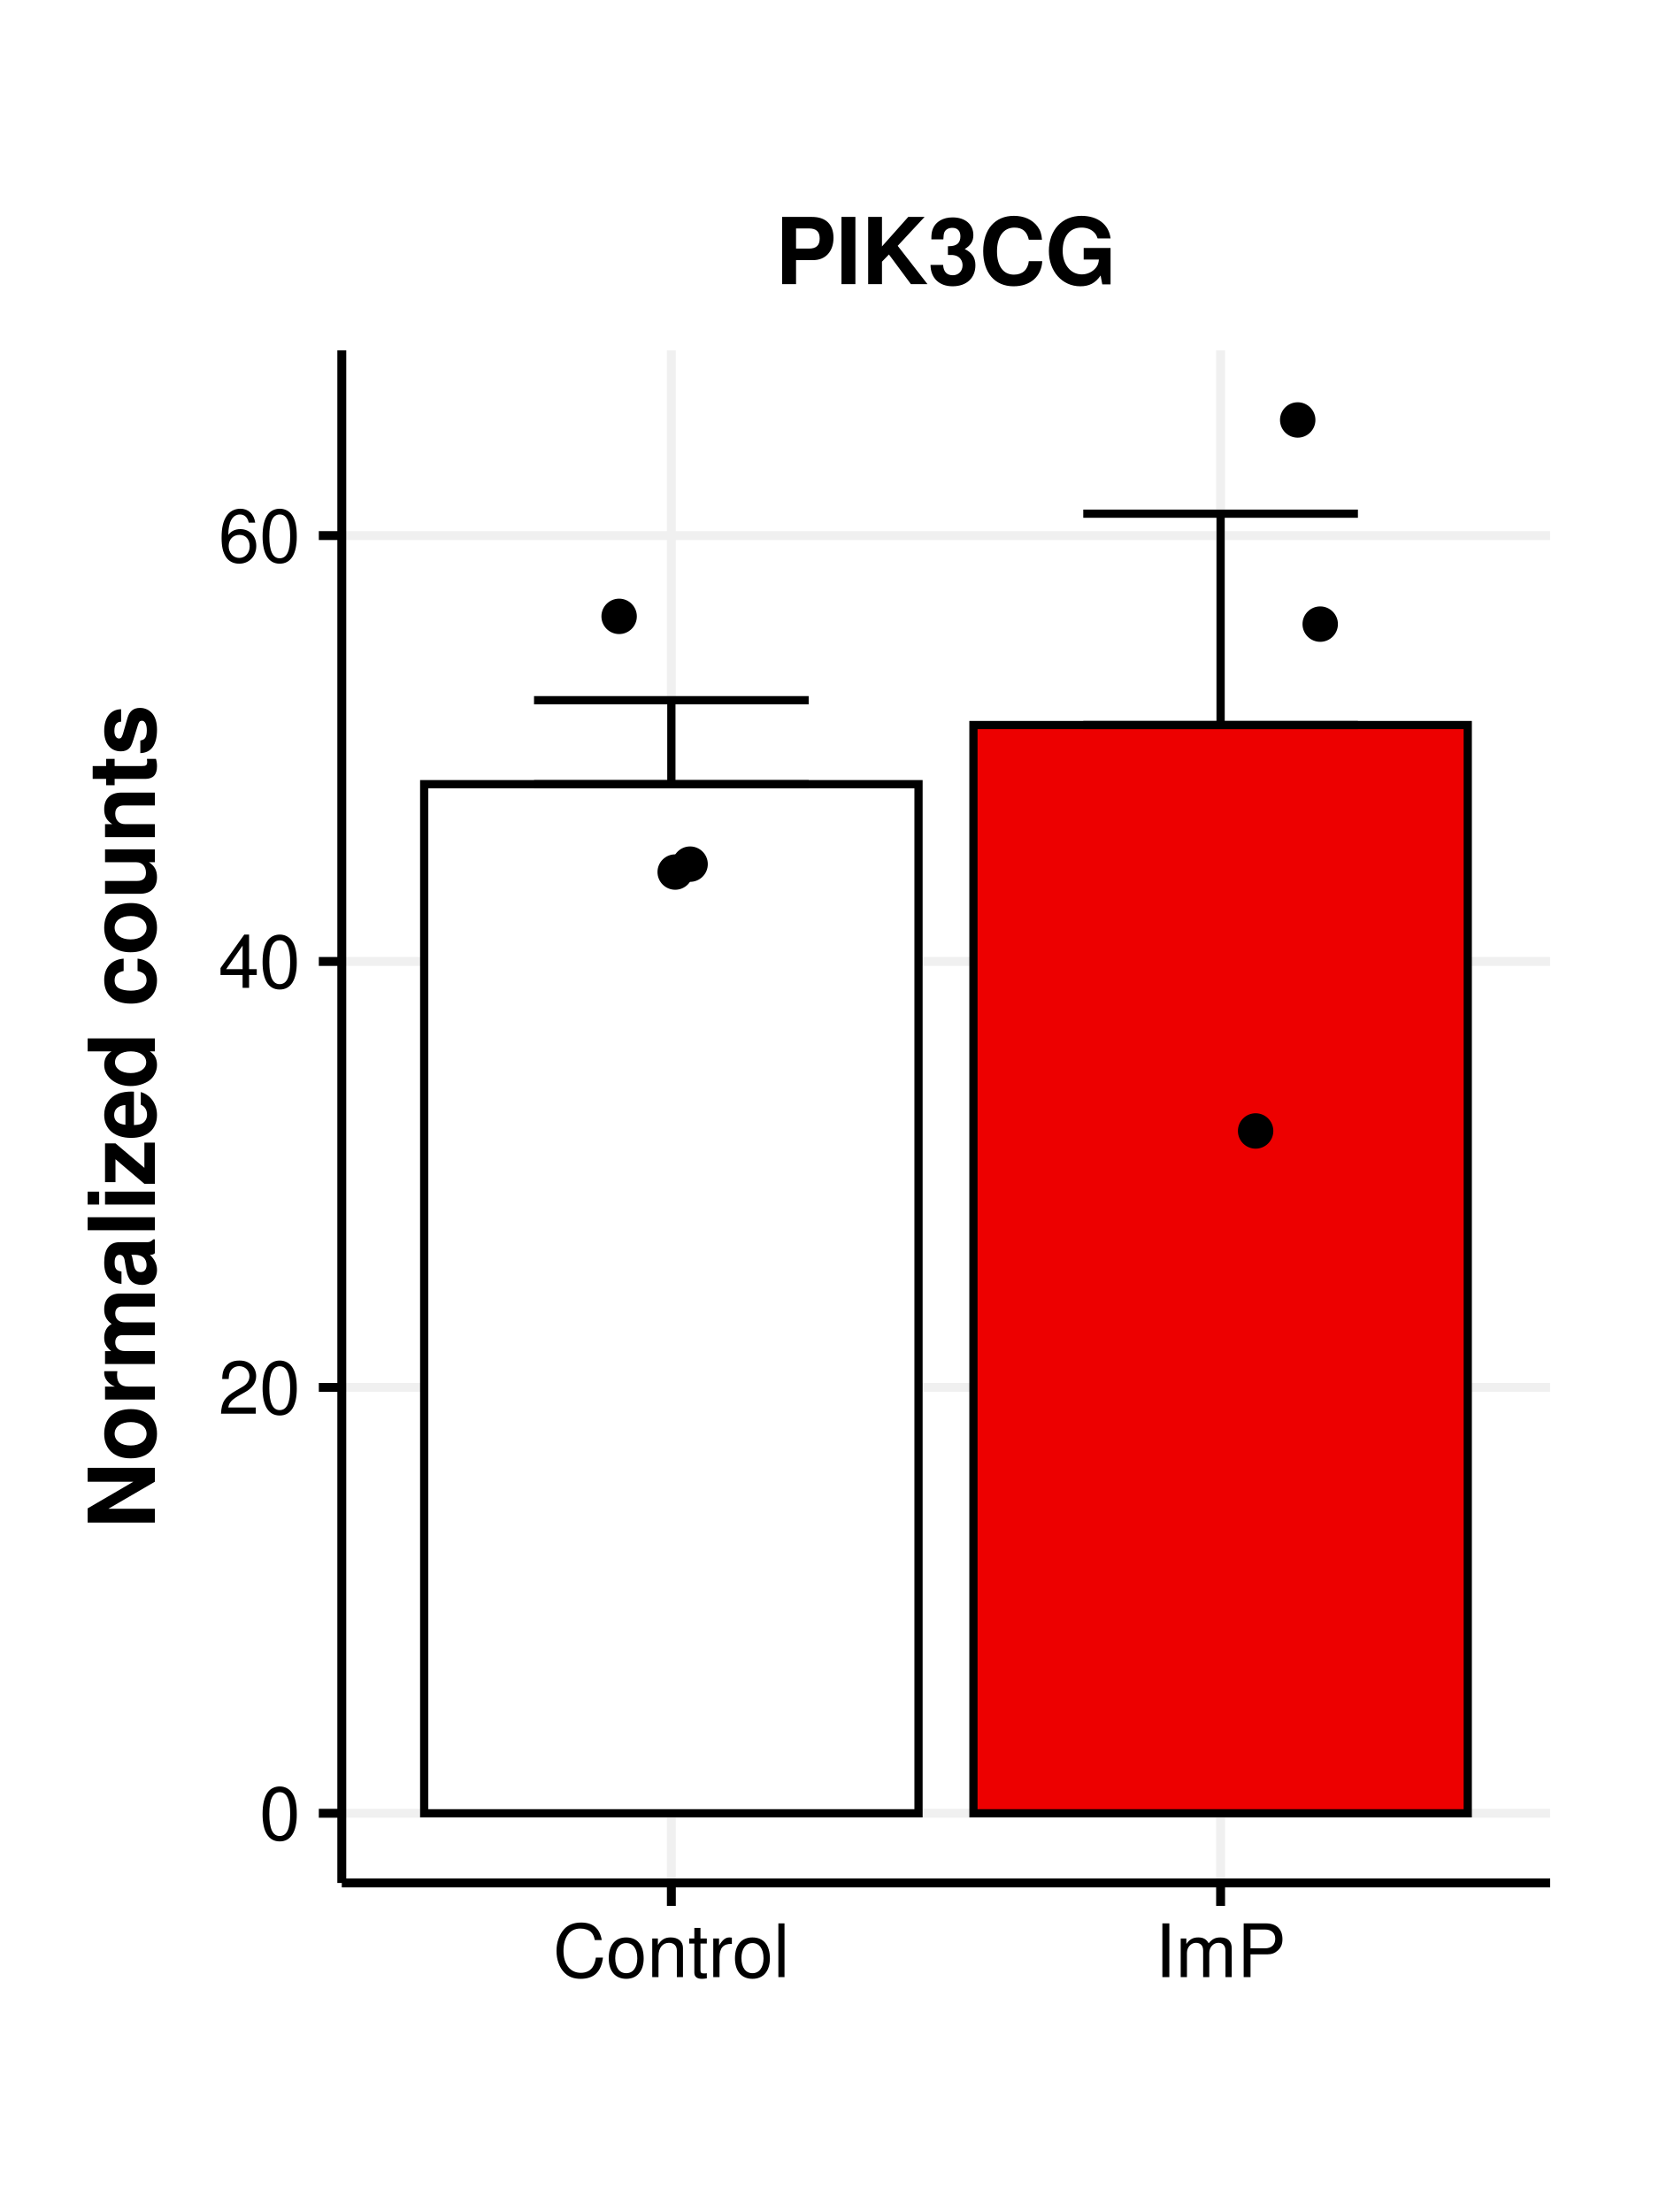
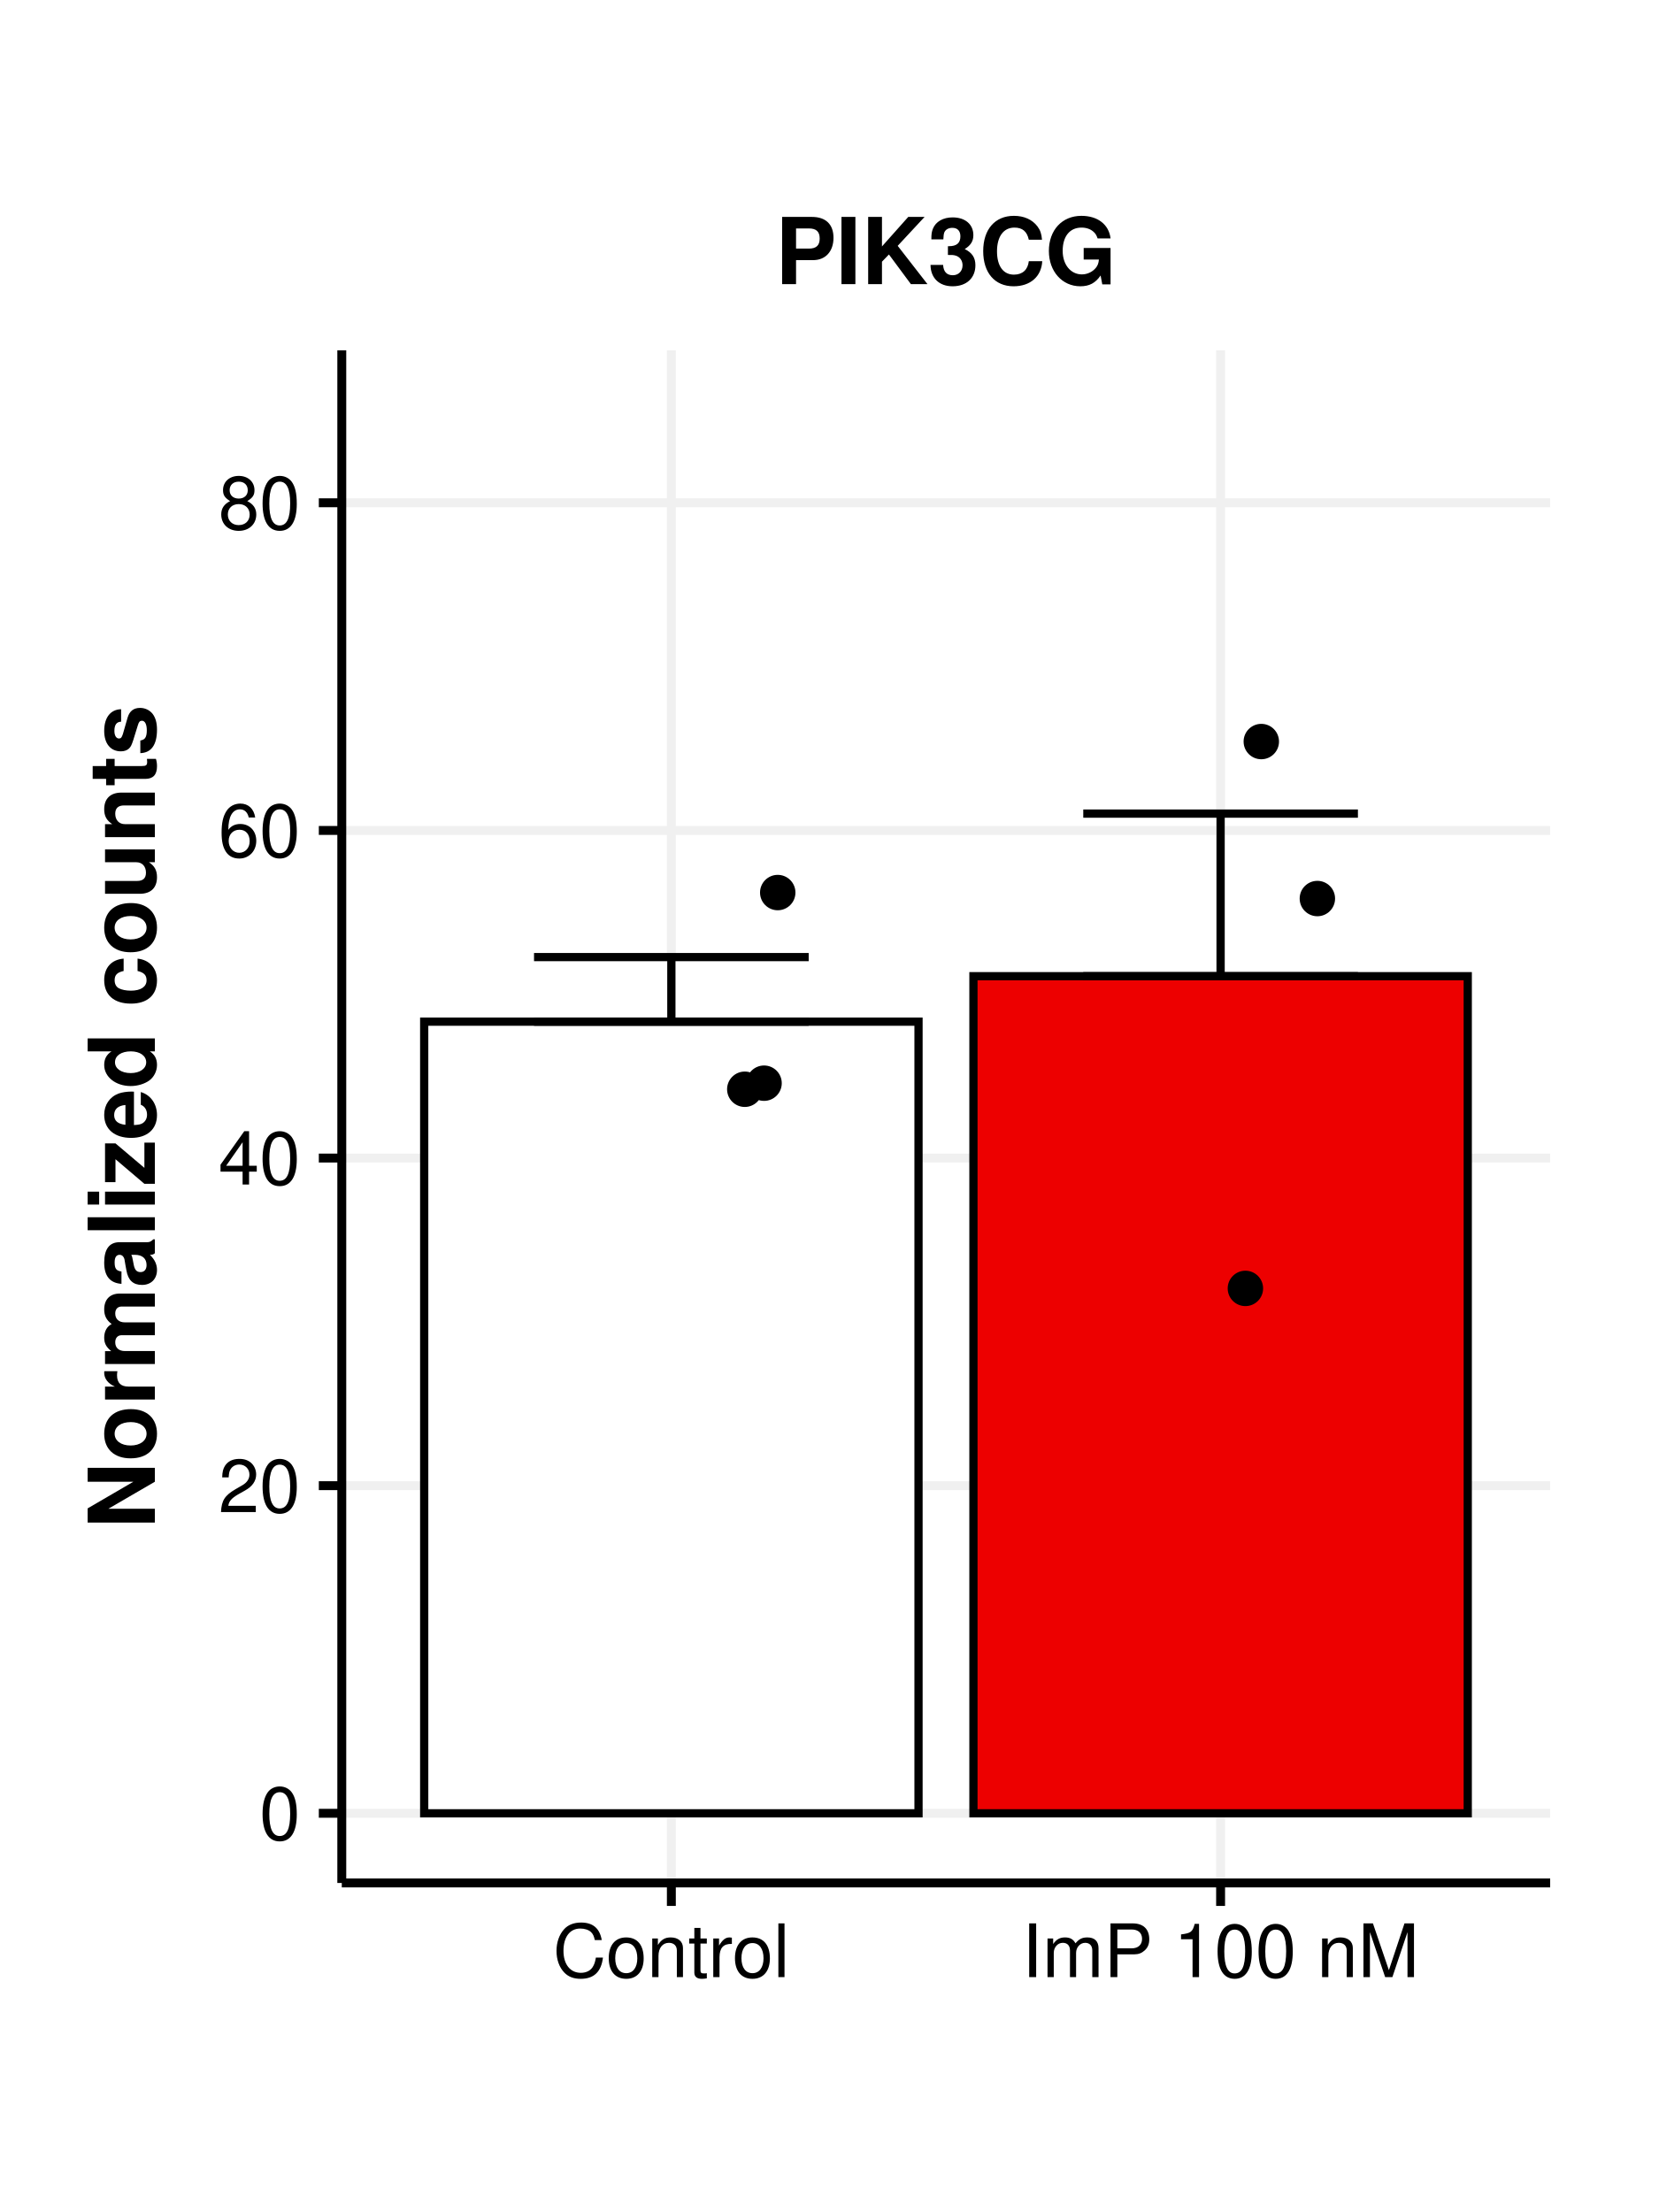
<svg xmlns="http://www.w3.org/2000/svg" class="svglite" width="216.00pt" height="288.00pt" viewBox="0 0 216.00 288.00">
  <defs>
    <style type="text/css">
    .svglite line, .svglite polyline, .svglite polygon, .svglite path, .svglite rect, .svglite circle {
      fill: none;
      stroke: #000000;
      stroke-linecap: round;
      stroke-linejoin: round;
      stroke-miterlimit: 10.00;
    }
    .svglite text {
      white-space: pre;
    }
  </style>
  </defs>
  <rect width="100%" height="100%" style="stroke: none; fill: #FFFFFF;" />
  <defs>
    <clipPath id="cpMC4wMHwyMTYuMDB8MC4wMHwyODguMDA=">
      <rect x="0.00" y="0.00" width="216.00" height="288.00" />
    </clipPath>
  </defs>
  <g clip-path="url(#cpMC4wMHwyMTYuMDB8MC4wMHwyODguMDA=)">
    <rect x="0.00" y="0.00" width="216.00" height="288.00" style="stroke-width: 1.16; stroke: none; fill: #FFFFFF;" />
  </g>
  <defs>
    <clipPath id="cpNDQuNTB8MjAxLjgzfDQ1LjYxfDI0NS4xNg==">
      <rect x="44.50" y="45.61" width="157.32" height="199.55" />
    </clipPath>
  </defs>
  <g clip-path="url(#cpNDQuNTB8MjAxLjgzfDQ1LjYxfDI0NS4xNg==)">
    <rect x="44.50" y="45.61" width="157.32" height="199.55" style="stroke-width: 1.16; stroke: none; fill: #FFFFFF;" />
    <polyline points="44.50,236.09 201.83,236.09 " style="stroke-width: 1.16; stroke: #F0F0F0; stroke-linecap: butt;" />
-     <polyline points="44.50,180.64 201.83,180.64 " style="stroke-width: 1.16; stroke: #F0F0F0; stroke-linecap: butt;" />
-     <polyline points="44.50,125.18 201.83,125.18 " style="stroke-width: 1.16; stroke: #F0F0F0; stroke-linecap: butt;" />
-     <polyline points="44.50,69.73 201.83,69.73 " style="stroke-width: 1.16; stroke: #F0F0F0; stroke-linecap: butt;" />
+     <polyline points="44.50,193.43 201.83,193.43 " style="stroke-width: 1.16; stroke: #F0F0F0; stroke-linecap: butt;" />
+     <polyline points="44.50,150.78 201.83,150.78 " style="stroke-width: 1.16; stroke: #F0F0F0; stroke-linecap: butt;" />
+     <polyline points="44.50,108.12 201.83,108.12 " style="stroke-width: 1.16; stroke: #F0F0F0; stroke-linecap: butt;" />
+     <polyline points="44.50,65.46 201.83,65.46 " style="stroke-width: 1.16; stroke: #F0F0F0; stroke-linecap: butt;" />
    <polyline points="87.41,245.16 87.41,45.61 " style="stroke-width: 1.16; stroke: #F0F0F0; stroke-linecap: butt;" />
    <polyline points="158.92,245.16 158.92,45.61 " style="stroke-width: 1.16; stroke: #F0F0F0; stroke-linecap: butt;" />
-     <text x="158.92" y="54.68" text-anchor="middle" style="font-size: 11.04px; font-family: &quot;Arial&quot;;" textLength="3.07px" lengthAdjust="spacingAndGlyphs"> </text>
-     <rect x="55.23" y="102.10" width="64.36" height="133.99" style="stroke-width: 1.07; stroke-linecap: butt; stroke-linejoin: miter; fill: #FFFFFF;" />
-     <rect x="126.74" y="94.40" width="64.36" height="141.69" style="stroke-width: 1.07; stroke-linecap: butt; stroke-linejoin: miter; fill: #ED0000;" />
-     <polyline points="69.53,91.17 105.29,91.17 " style="stroke-width: 1.07; stroke-linecap: butt;" />
-     <polyline points="87.41,91.17 87.41,102.10 " style="stroke-width: 1.07; stroke-linecap: butt;" />
-     <polyline points="69.53,102.10 105.29,102.10 " style="stroke-width: 1.07; stroke-linecap: butt;" />
-     <polyline points="141.04,66.88 176.80,66.88 " style="stroke-width: 1.07; stroke-linecap: butt;" />
-     <polyline points="158.92,66.88 158.92,94.40 " style="stroke-width: 1.07; stroke-linecap: butt;" />
-     <polyline points="141.04,94.40 176.80,94.40 " style="stroke-width: 1.07; stroke-linecap: butt;" />
-     <circle cx="87.91" cy="113.54" r="1.95" style="stroke-width: 0.71; fill: #000000;" />
-     <circle cx="89.85" cy="112.51" r="1.95" style="stroke-width: 0.71; fill: #000000;" />
-     <circle cx="80.61" cy="80.25" r="1.95" style="stroke-width: 0.71; fill: #000000;" />
-     <circle cx="163.48" cy="147.25" r="1.95" style="stroke-width: 0.71; fill: #000000;" />
-     <circle cx="171.89" cy="81.26" r="1.95" style="stroke-width: 0.71; fill: #000000;" />
-     <circle cx="168.96" cy="54.68" r="1.95" style="stroke-width: 0.71; fill: #000000;" />
+     <rect x="55.23" y="133.02" width="64.36" height="103.07" style="stroke-width: 1.07; stroke-linecap: butt; stroke-linejoin: miter; fill: #FFFFFF;" />
+     <rect x="126.74" y="127.10" width="64.36" height="108.99" style="stroke-width: 1.07; stroke-linecap: butt; stroke-linejoin: miter; fill: #ED0000;" />
+     <polyline points="69.53,124.61 105.29,124.61 " style="stroke-width: 1.07; stroke-linecap: butt;" />
+     <polyline points="87.41,124.61 87.41,133.02 " style="stroke-width: 1.07; stroke-linecap: butt;" />
+     <polyline points="69.53,133.02 105.29,133.02 " style="stroke-width: 1.07; stroke-linecap: butt;" />
+     <polyline points="141.04,105.93 176.80,105.93 " style="stroke-width: 1.07; stroke-linecap: butt;" />
+     <polyline points="158.92,105.93 158.92,127.10 " style="stroke-width: 1.07; stroke-linecap: butt;" />
+     <polyline points="141.04,127.10 176.80,127.10 " style="stroke-width: 1.07; stroke-linecap: butt;" />
+     <circle cx="96.97" cy="141.82" r="1.95" style="stroke-width: 0.71; fill: #000000;" />
+     <circle cx="99.48" cy="141.03" r="1.95" style="stroke-width: 0.71; fill: #000000;" />
+     <circle cx="101.26" cy="116.21" r="1.95" style="stroke-width: 0.71; fill: #000000;" />
+     <circle cx="162.15" cy="167.75" r="1.95" style="stroke-width: 0.71; fill: #000000;" />
+     <circle cx="171.52" cy="116.99" r="1.95" style="stroke-width: 0.71; fill: #000000;" />
+     <circle cx="164.22" cy="96.55" r="1.95" style="stroke-width: 0.71; fill: #000000;" />
    <rect x="44.50" y="45.61" width="157.32" height="199.55" style="stroke-width: 1.16; stroke: none;" />
  </g>
  <g clip-path="url(#cpMC4wMHwyMTYuMDB8MC4wMHwyODguMDA=)">
    <polyline points="44.50,245.16 44.50,45.61 " style="stroke-width: 1.16; stroke-linecap: butt;" />
    <text x="39.12" y="239.53" text-anchor="end" style="font-size: 9.60px; font-family: &quot;Helvetica&quot;;" textLength="5.34px" lengthAdjust="spacingAndGlyphs">0</text>
-     <text x="39.12" y="184.08" text-anchor="end" style="font-size: 9.60px; font-family: &quot;Helvetica&quot;;" textLength="10.67px" lengthAdjust="spacingAndGlyphs">20</text>
-     <text x="39.12" y="128.62" text-anchor="end" style="font-size: 9.60px; font-family: &quot;Helvetica&quot;;" textLength="10.67px" lengthAdjust="spacingAndGlyphs">40</text>
-     <text x="39.12" y="73.17" text-anchor="end" style="font-size: 9.60px; font-family: &quot;Helvetica&quot;;" textLength="10.67px" lengthAdjust="spacingAndGlyphs">60</text>
+     <text x="39.12" y="196.88" text-anchor="end" style="font-size: 9.60px; font-family: &quot;Helvetica&quot;;" textLength="10.67px" lengthAdjust="spacingAndGlyphs">20</text>
+     <text x="39.12" y="154.22" text-anchor="end" style="font-size: 9.60px; font-family: &quot;Helvetica&quot;;" textLength="10.67px" lengthAdjust="spacingAndGlyphs">40</text>
+     <text x="39.12" y="111.56" text-anchor="end" style="font-size: 9.60px; font-family: &quot;Helvetica&quot;;" textLength="10.67px" lengthAdjust="spacingAndGlyphs">60</text>
+     <text x="39.12" y="68.90" text-anchor="end" style="font-size: 9.60px; font-family: &quot;Helvetica&quot;;" textLength="10.67px" lengthAdjust="spacingAndGlyphs">80</text>
    <polyline points="41.51,236.09 44.50,236.09 " style="stroke-width: 1.16; stroke-linecap: butt;" />
-     <polyline points="41.51,180.64 44.50,180.64 " style="stroke-width: 1.16; stroke-linecap: butt;" />
-     <polyline points="41.51,125.18 44.50,125.18 " style="stroke-width: 1.16; stroke-linecap: butt;" />
-     <polyline points="41.51,69.73 44.50,69.73 " style="stroke-width: 1.16; stroke-linecap: butt;" />
+     <polyline points="41.51,193.43 44.50,193.43 " style="stroke-width: 1.16; stroke-linecap: butt;" />
+     <polyline points="41.51,150.78 44.50,150.78 " style="stroke-width: 1.16; stroke-linecap: butt;" />
+     <polyline points="41.51,108.12 44.50,108.12 " style="stroke-width: 1.16; stroke-linecap: butt;" />
+     <polyline points="41.51,65.46 44.50,65.46 " style="stroke-width: 1.16; stroke-linecap: butt;" />
    <polyline points="44.50,245.16 201.83,245.16 " style="stroke-width: 1.16; stroke-linecap: butt;" />
    <polyline points="87.41,248.15 87.41,245.16 " style="stroke-width: 1.16; stroke-linecap: butt;" />
    <polyline points="158.92,248.15 158.92,245.16 " style="stroke-width: 1.16; stroke-linecap: butt;" />
    <text x="87.41" y="257.42" text-anchor="middle" style="font-size: 9.60px; font-family: &quot;Helvetica&quot;;" textLength="30.92px" lengthAdjust="spacingAndGlyphs">Control</text>
-     <text x="158.92" y="257.42" text-anchor="middle" style="font-size: 9.60px; font-family: &quot;Helvetica&quot;;" textLength="17.06px" lengthAdjust="spacingAndGlyphs">ImP</text>
+     <text x="158.92" y="257.42" text-anchor="middle" style="font-size: 9.60px; font-family: &quot;Helvetica&quot;;" textLength="51.72px" lengthAdjust="spacingAndGlyphs">ImP 100 nM</text>
    <text transform="translate(20.16,145.39) rotate(-90)" text-anchor="middle" style="font-size: 12.00px; font-weight: bold; font-family: &quot;Helvetica&quot;;" textLength="107.35px" lengthAdjust="spacingAndGlyphs">Normalized counts</text>
    <text x="123.16" y="36.99" text-anchor="middle" style="font-size: 12.00px; font-weight: bold; font-family: &quot;Helvetica&quot;;" textLength="44.68px" lengthAdjust="spacingAndGlyphs">PIK3CG</text>
  </g>
</svg>
